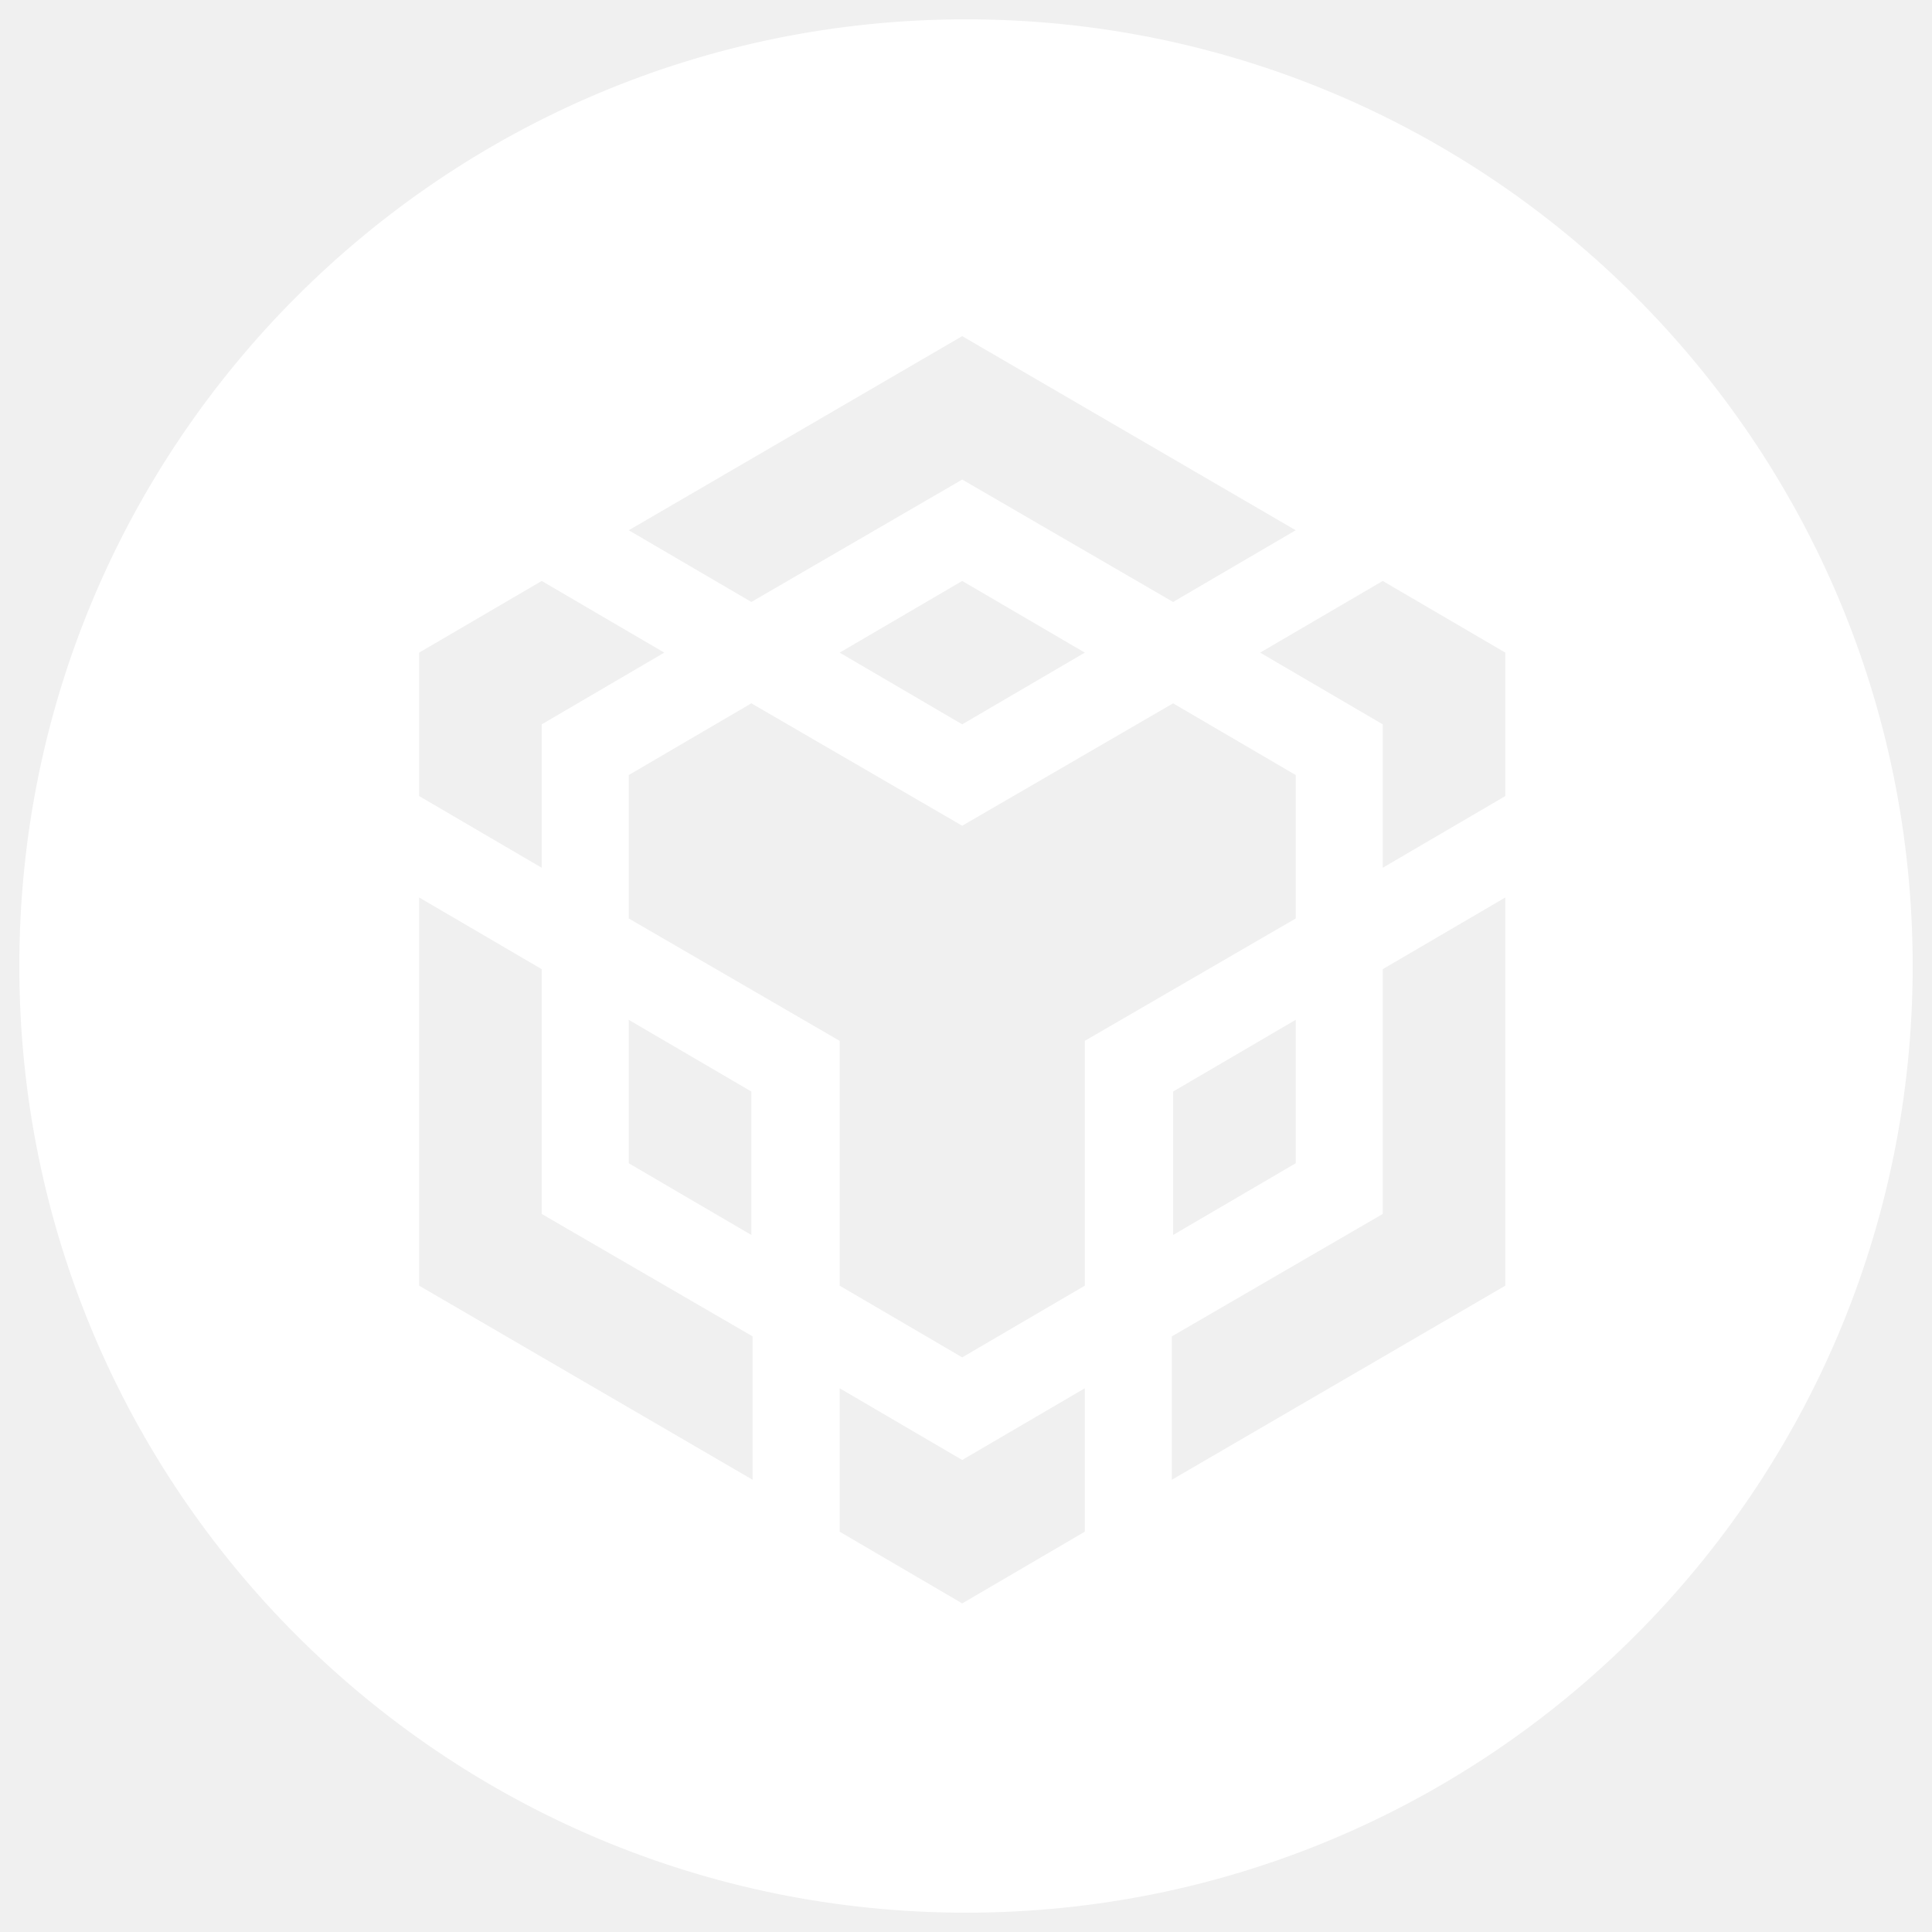
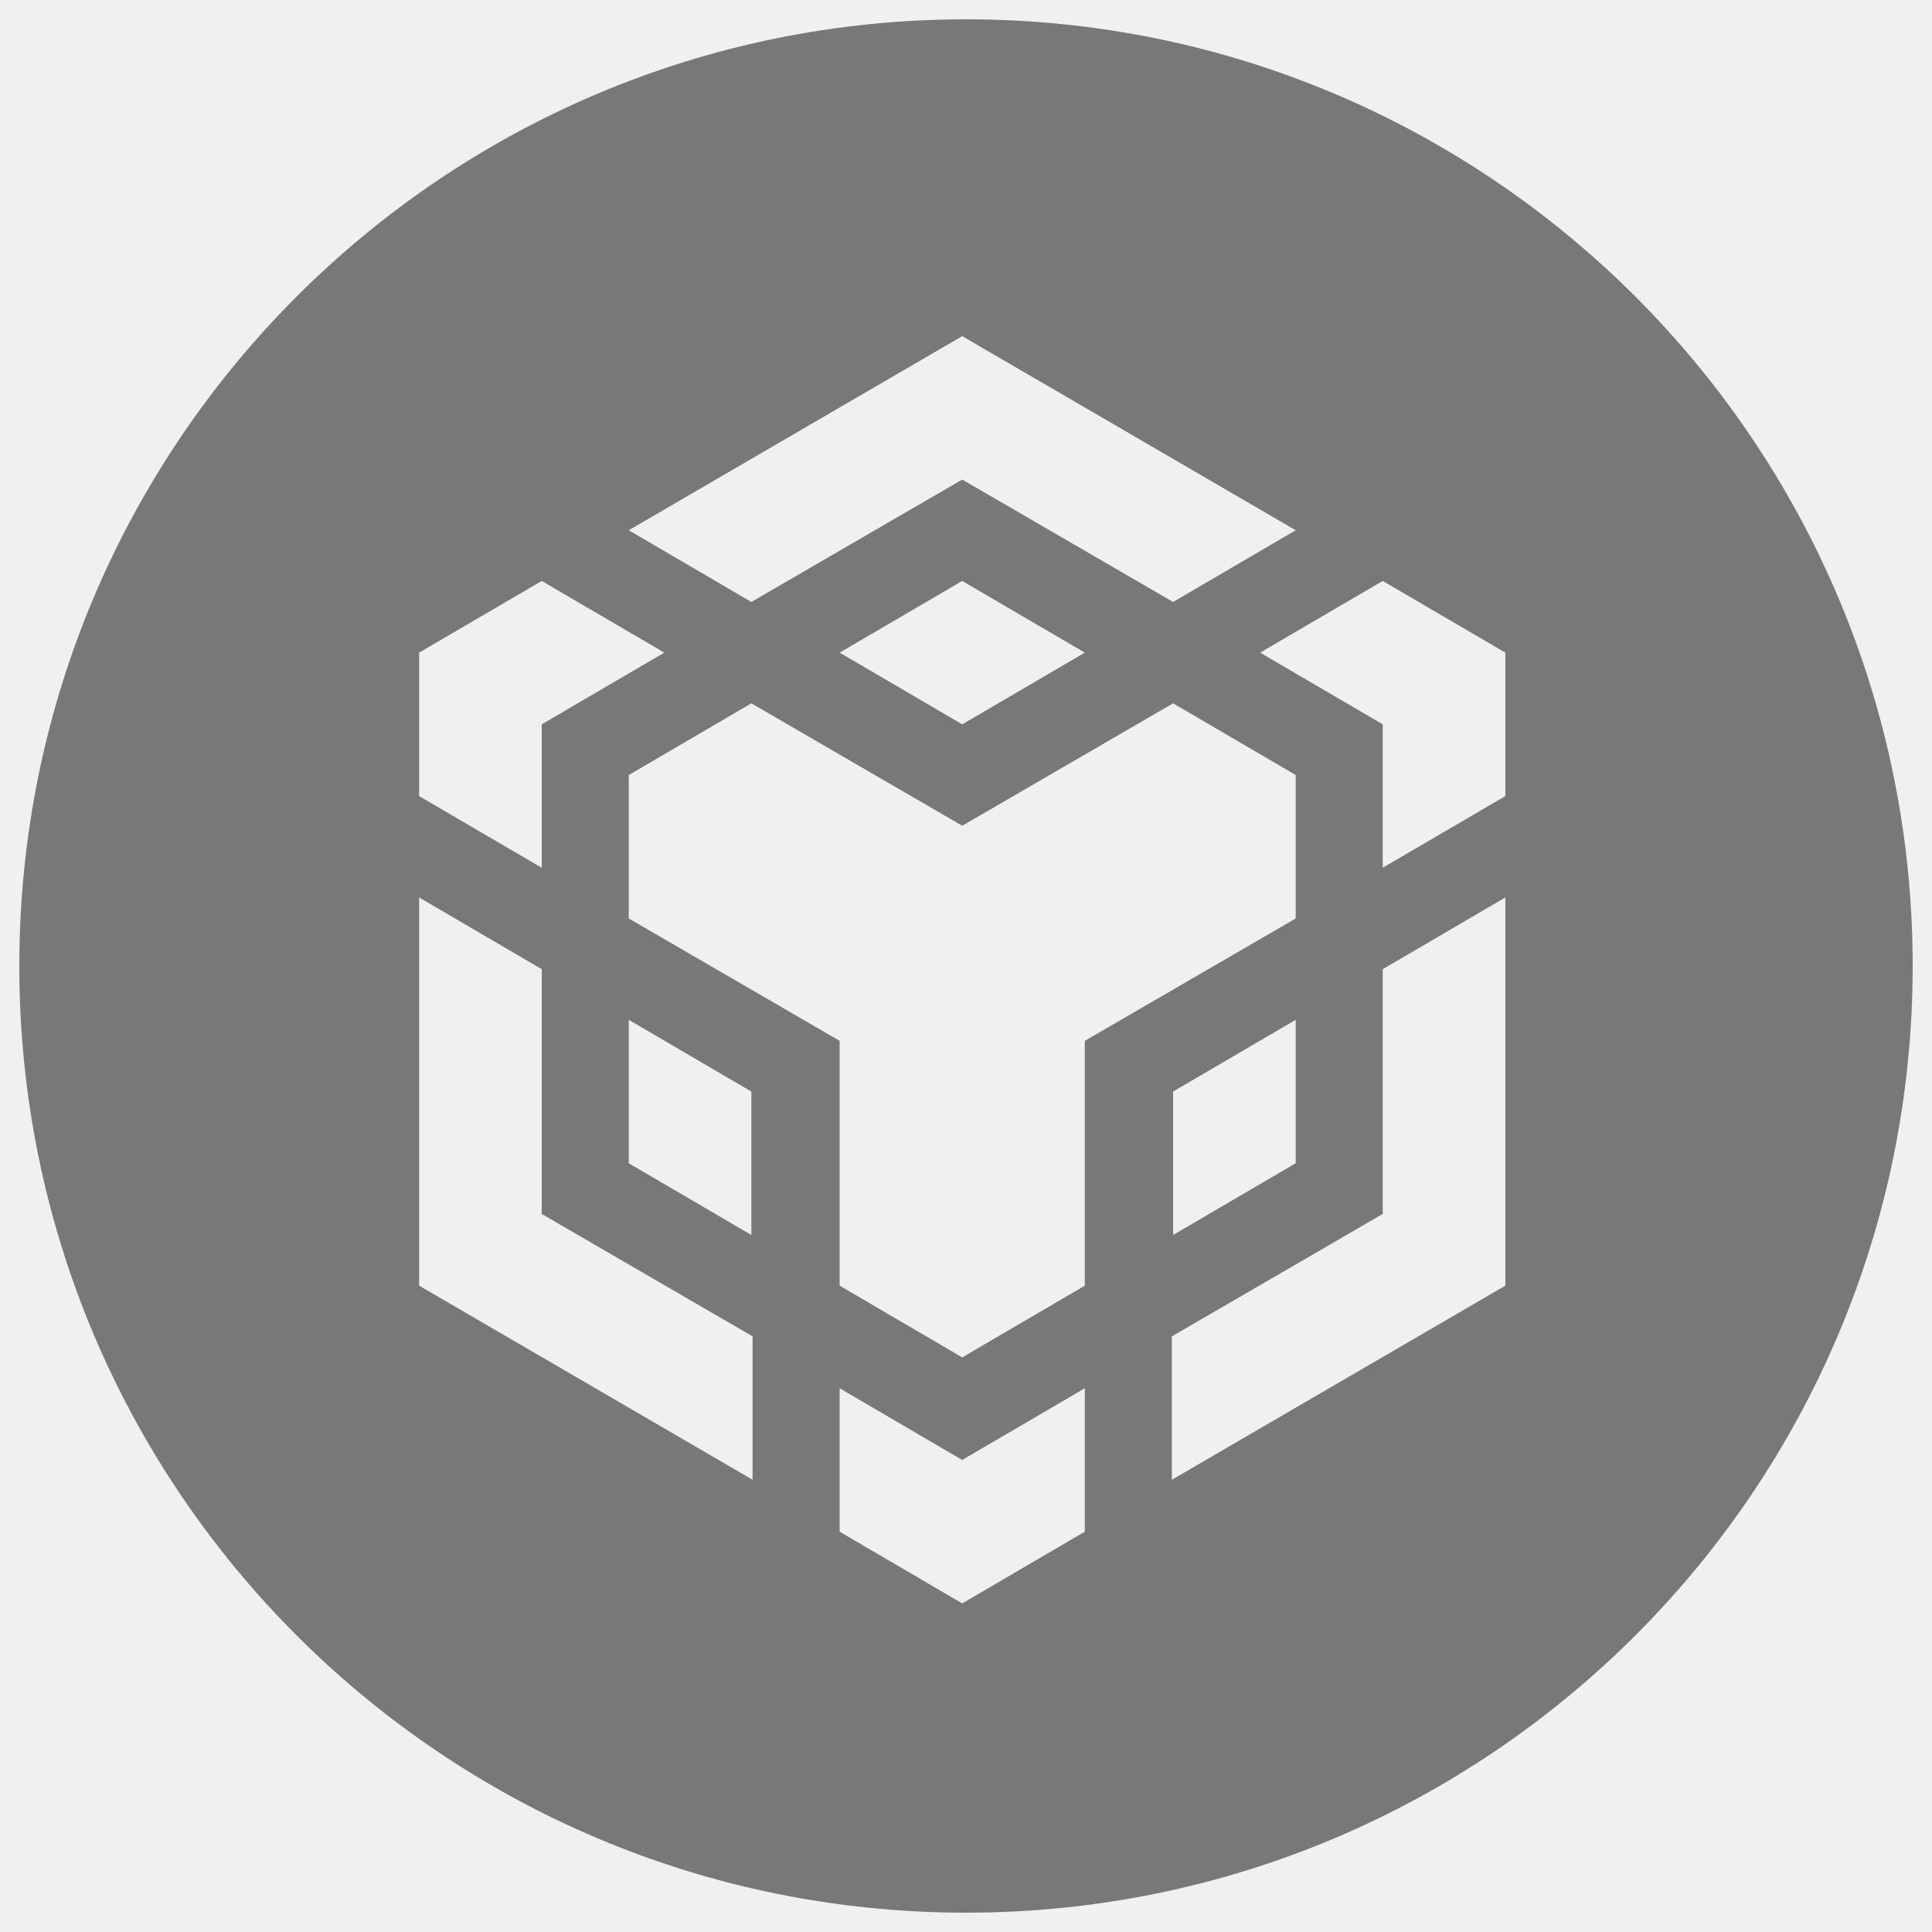
<svg xmlns="http://www.w3.org/2000/svg" width="50" height="50" viewBox="0 0 50 50" fill="none">
-   <path fill-rule="evenodd" clip-rule="evenodd" d="M49.5 25C49.5 38.531 38.531 49.5 25 49.5C11.469 49.5 0.5 38.531 0.5 25C0.5 11.469 11.469 0.5 25 0.5C38.531 0.5 49.5 11.469 49.5 25ZM24.902 8.699L16.272 13.723L19.445 15.579L24.902 12.411L30.36 15.579L33.533 13.723L24.902 8.699ZM30.36 18.202L33.533 20.058V23.77L28.075 26.937V33.273L24.902 35.129L21.73 33.273V26.937L16.272 23.77V20.058L19.445 18.202L24.902 21.37L30.36 18.202ZM33.533 26.393V30.105L30.36 31.961V28.249L33.533 26.393ZM30.328 34.585L35.785 31.417V25.082L38.958 23.226V33.273L30.328 38.296V34.585ZM35.785 18.746L32.612 16.89L35.785 15.035L38.958 16.89V20.602L35.785 22.458V18.746ZM21.73 39.64V35.928L24.902 37.784L28.075 35.928V39.64L24.902 41.496L21.73 39.64ZM19.445 31.961L16.272 30.105V26.393L19.445 28.249V31.961ZM24.902 18.746L21.73 16.89L24.902 15.035L28.075 16.89L24.902 18.746ZM17.192 16.89L14.02 18.746V22.458L10.847 20.602V16.89L14.02 15.035L17.192 16.89ZM10.847 23.226L14.02 25.082V31.417L19.477 34.585V38.296L10.847 33.273V23.226Z" fill="white" />
+   <path fill-rule="evenodd" clip-rule="evenodd" d="M49.5 25C49.5 38.531 38.531 49.5 25 49.5C11.469 49.5 0.5 38.531 0.5 25C0.5 11.469 11.469 0.5 25 0.5C38.531 0.5 49.5 11.469 49.5 25ZM24.902 8.699L16.272 13.723L19.445 15.579L24.902 12.411L30.36 15.579L33.533 13.723L24.902 8.699ZM30.36 18.202L33.533 20.058V23.77L28.075 26.937V33.273L24.902 35.129L21.73 33.273V26.937L16.272 23.77V20.058L19.445 18.202L24.902 21.37L30.36 18.202ZM33.533 26.393V30.105L30.36 31.961V28.249L33.533 26.393ZM30.328 34.585L35.785 31.417V25.082L38.958 23.226V33.273L30.328 38.296V34.585ZM35.785 18.746L32.612 16.89L35.785 15.035L38.958 16.89V20.602L35.785 22.458V18.746ZM21.73 39.64V35.928L24.902 37.784L28.075 35.928V39.64L24.902 41.496L21.73 39.64ZM19.445 31.961L16.272 30.105V26.393L19.445 28.249V31.961ZM24.902 18.746L21.73 16.89L24.902 15.035L28.075 16.89L24.902 18.746ZM17.192 16.89L14.02 18.746V22.458L10.847 20.602V16.89L14.02 15.035L17.192 16.89ZM10.847 23.226L14.02 25.082V31.417L19.477 34.585V38.296L10.847 33.273V23.226Z" fill="#00000080" />
</svg>
